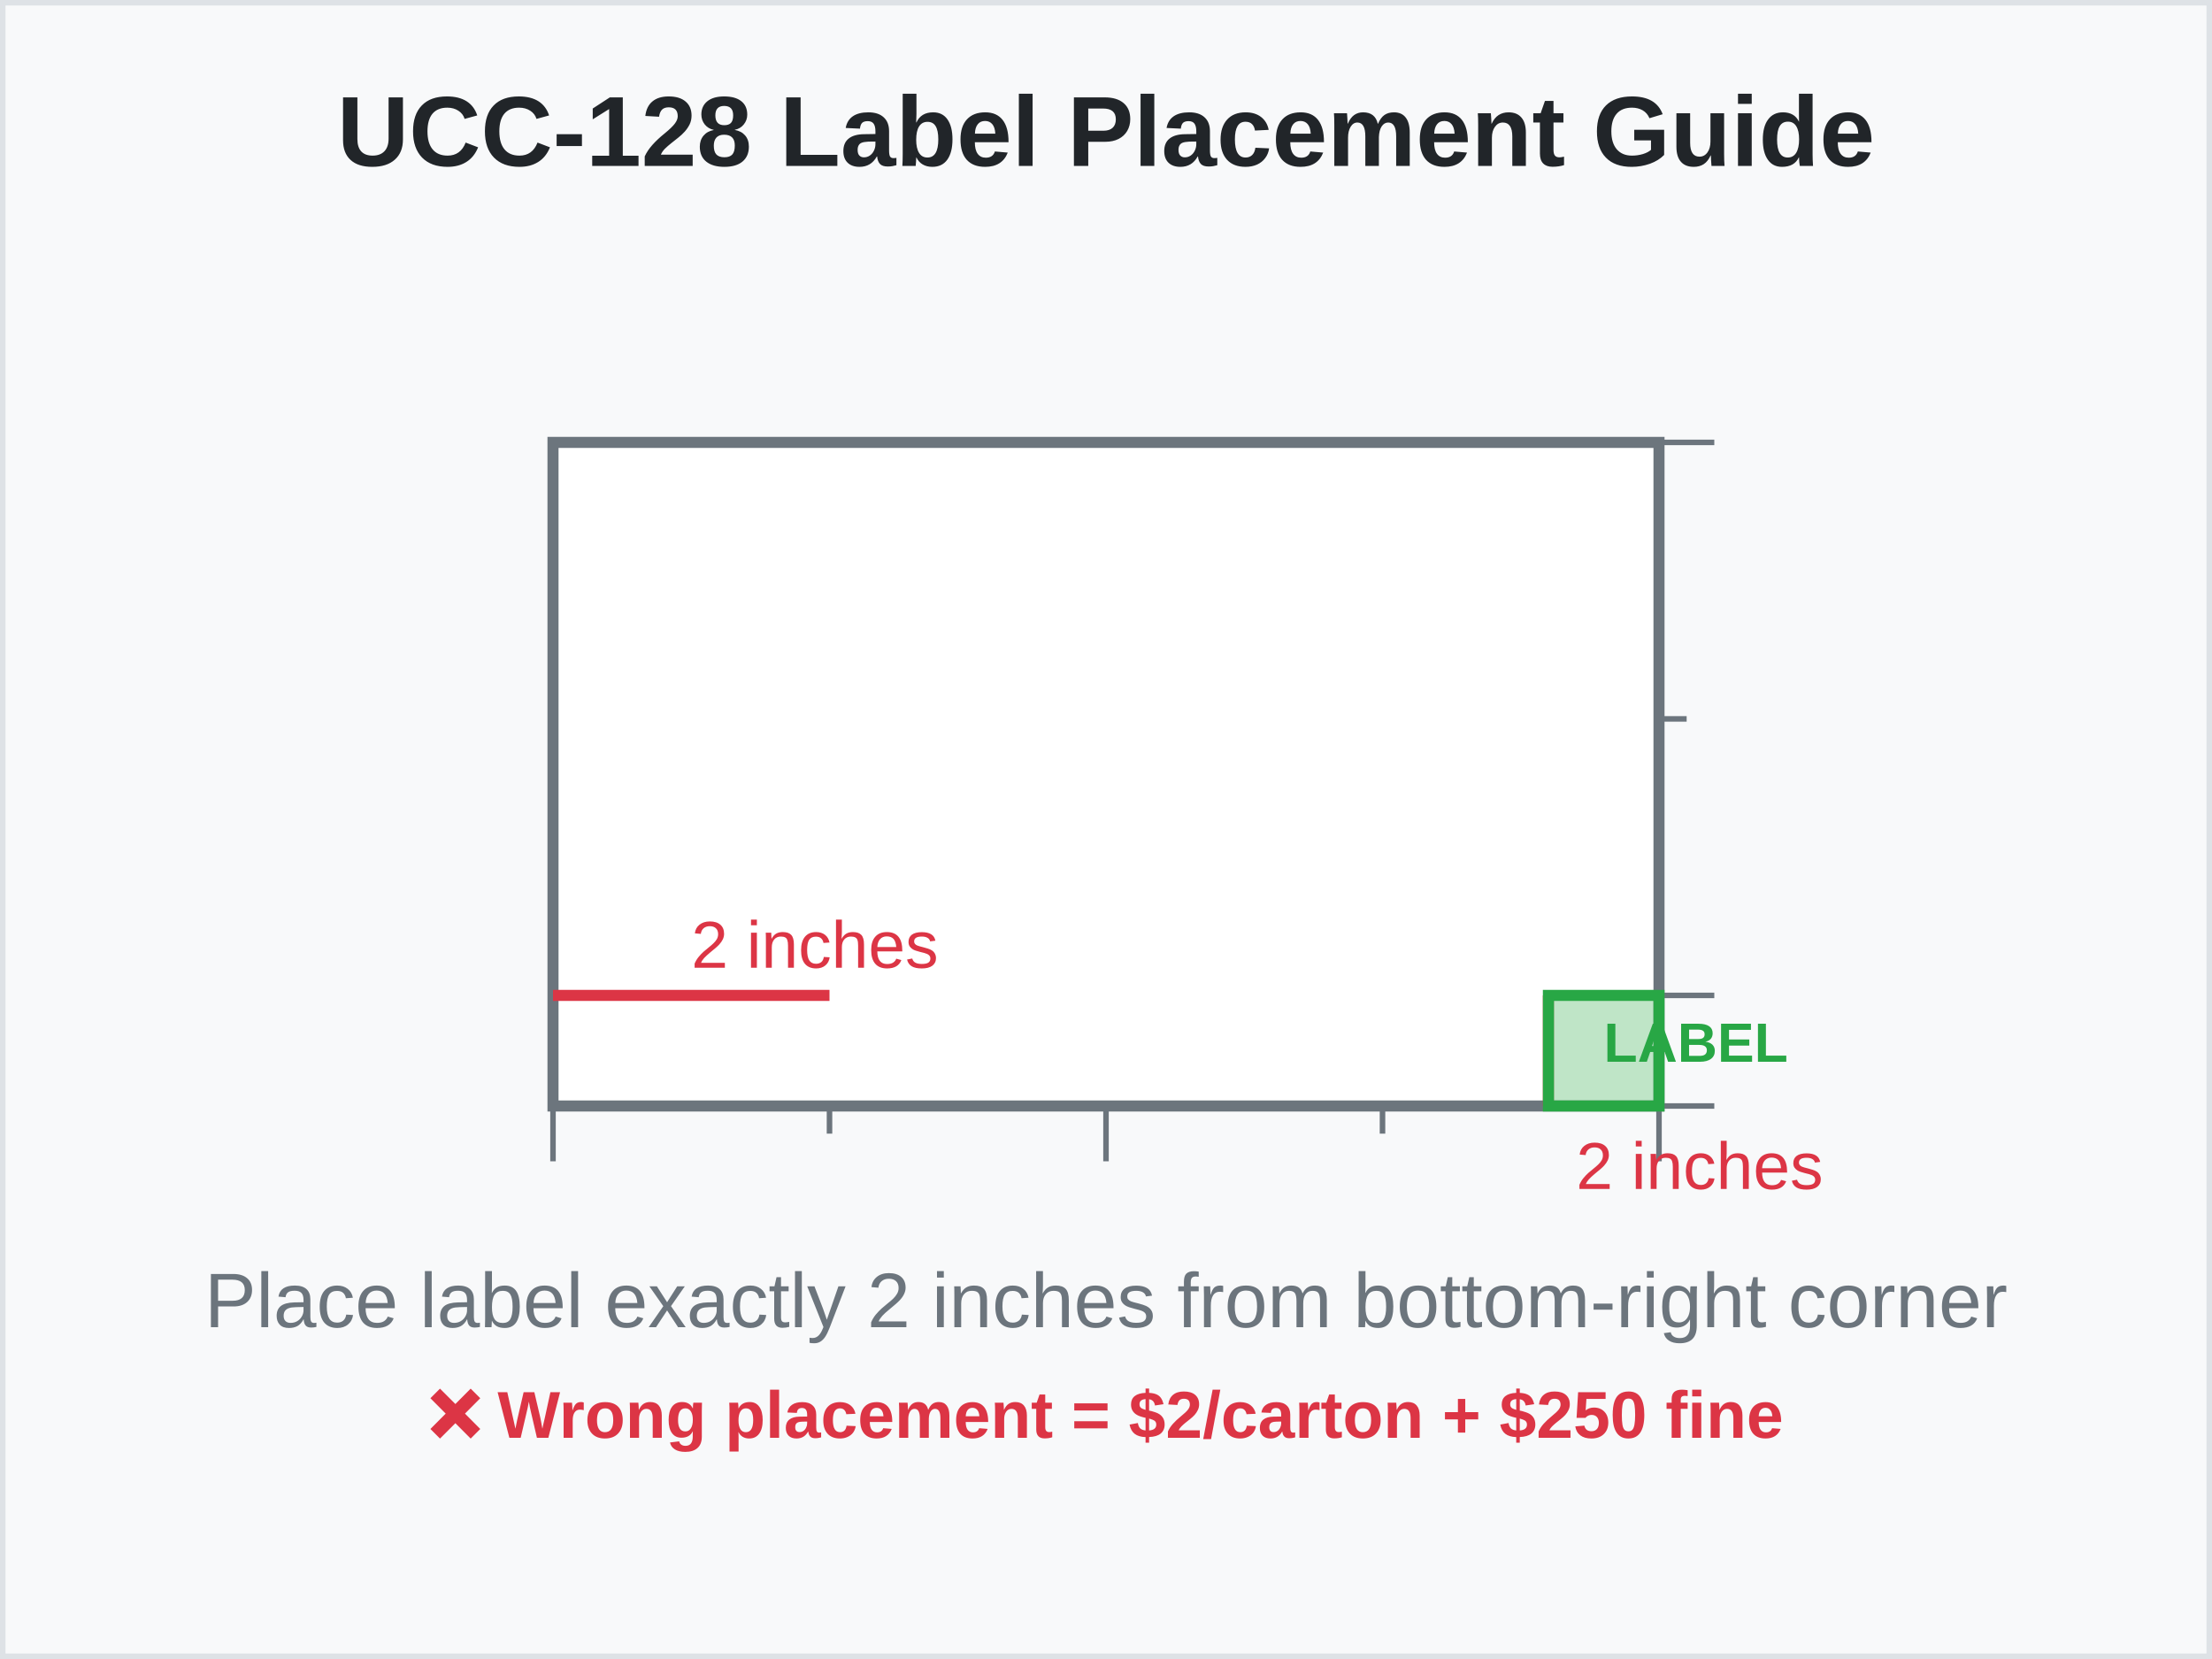
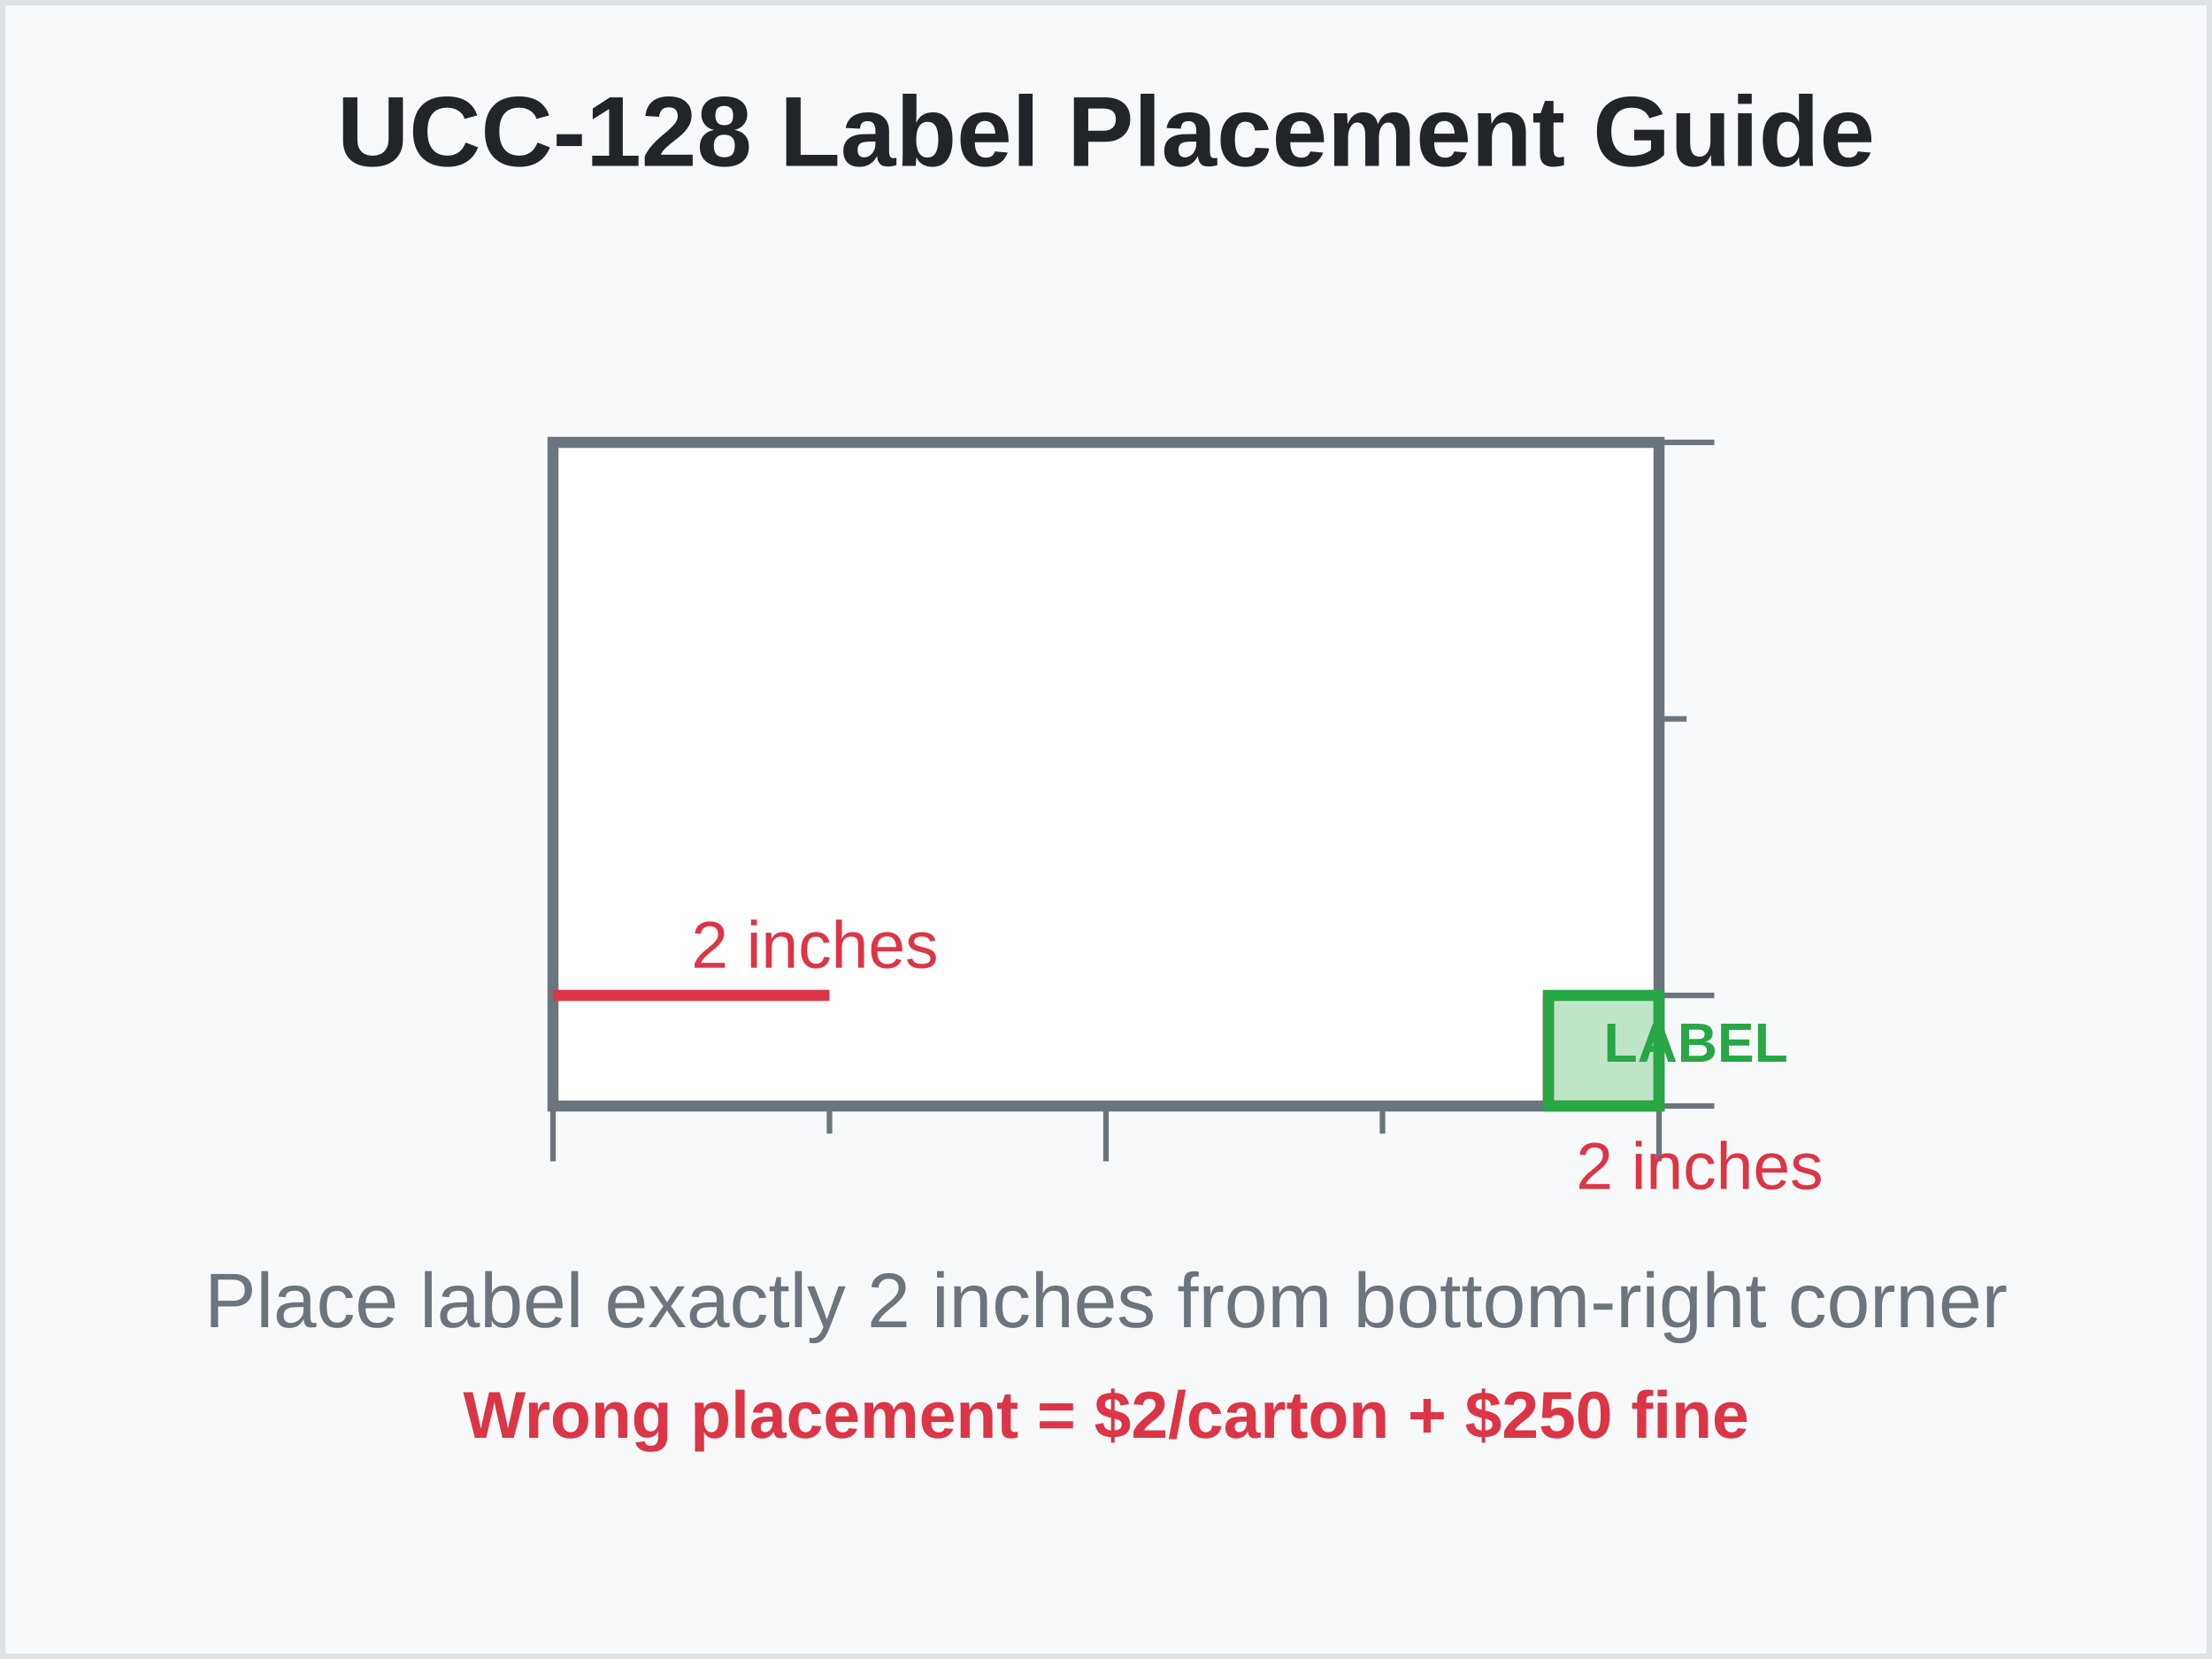
<svg xmlns="http://www.w3.org/2000/svg" width="400" height="300">
  <rect width="400" height="300" fill="#f8f9fa" stroke="#dee2e6" stroke-width="2" />
  <text x="200" y="30" text-anchor="middle" font-family="Arial, sans-serif" font-size="18" font-weight="bold" fill="#212529">
    UCC-128 Label Placement Guide
  </text>
  <rect x="100" y="80" width="200" height="120" fill="white" stroke="#6c757d" stroke-width="2" />
  <line x1="100" y1="200" x2="300" y2="200" stroke="#6c757d" stroke-width="1" />
  <line x1="100" y1="200" x2="100" y2="210" stroke="#6c757d" stroke-width="1" />
  <line x1="150" y1="200" x2="150" y2="205" stroke="#6c757d" stroke-width="1" />
  <line x1="200" y1="200" x2="200" y2="210" stroke="#6c757d" stroke-width="1" />
  <line x1="250" y1="200" x2="250" y2="205" stroke="#6c757d" stroke-width="1" />
  <line x1="300" y1="200" x2="300" y2="210" stroke="#6c757d" stroke-width="1" />
  <line x1="300" y1="80" x2="300" y2="200" stroke="#6c757d" stroke-width="1" />
  <line x1="300" y1="80" x2="310" y2="80" stroke="#6c757d" stroke-width="1" />
  <line x1="300" y1="130" x2="305" y2="130" stroke="#6c757d" stroke-width="1" />
  <line x1="300" y1="180" x2="310" y2="180" stroke="#6c757d" stroke-width="1" />
  <line x1="300" y1="200" x2="310" y2="200" stroke="#6c757d" stroke-width="1" />
  <line x1="100" y1="180" x2="150" y2="180" stroke="#dc3545" stroke-width="2" />
  <line x1="280" y1="180" x2="280" y2="200" stroke="#dc3545" stroke-width="2" />
  <rect x="280" y="180" width="20" height="20" fill="#28a745" fill-opacity="0.3" stroke="#28a745" stroke-width="2" />
  <text x="125" y="175" font-family="Arial, sans-serif" font-size="12" fill="#dc3545">2 inches</text>
  <text x="285" y="215" font-family="Arial, sans-serif" font-size="12" fill="#dc3545">2 inches</text>
  <text x="290" y="192" font-family="Arial, sans-serif" font-size="10" fill="#28a745" font-weight="bold">LABEL</text>
  <text x="200" y="240" text-anchor="middle" font-family="Arial, sans-serif" font-size="14" fill="#6c757d">
    Place label exactly 2 inches from bottom-right corner
  </text>
  <text x="200" y="260" text-anchor="middle" font-family="Arial, sans-serif" font-size="12" fill="#dc3545" font-weight="bold">
-     ❌ Wrong placement = $2/carton + $250 fine
+     Wrong placement = $2/carton + $250 fine
  </text>
</svg>
